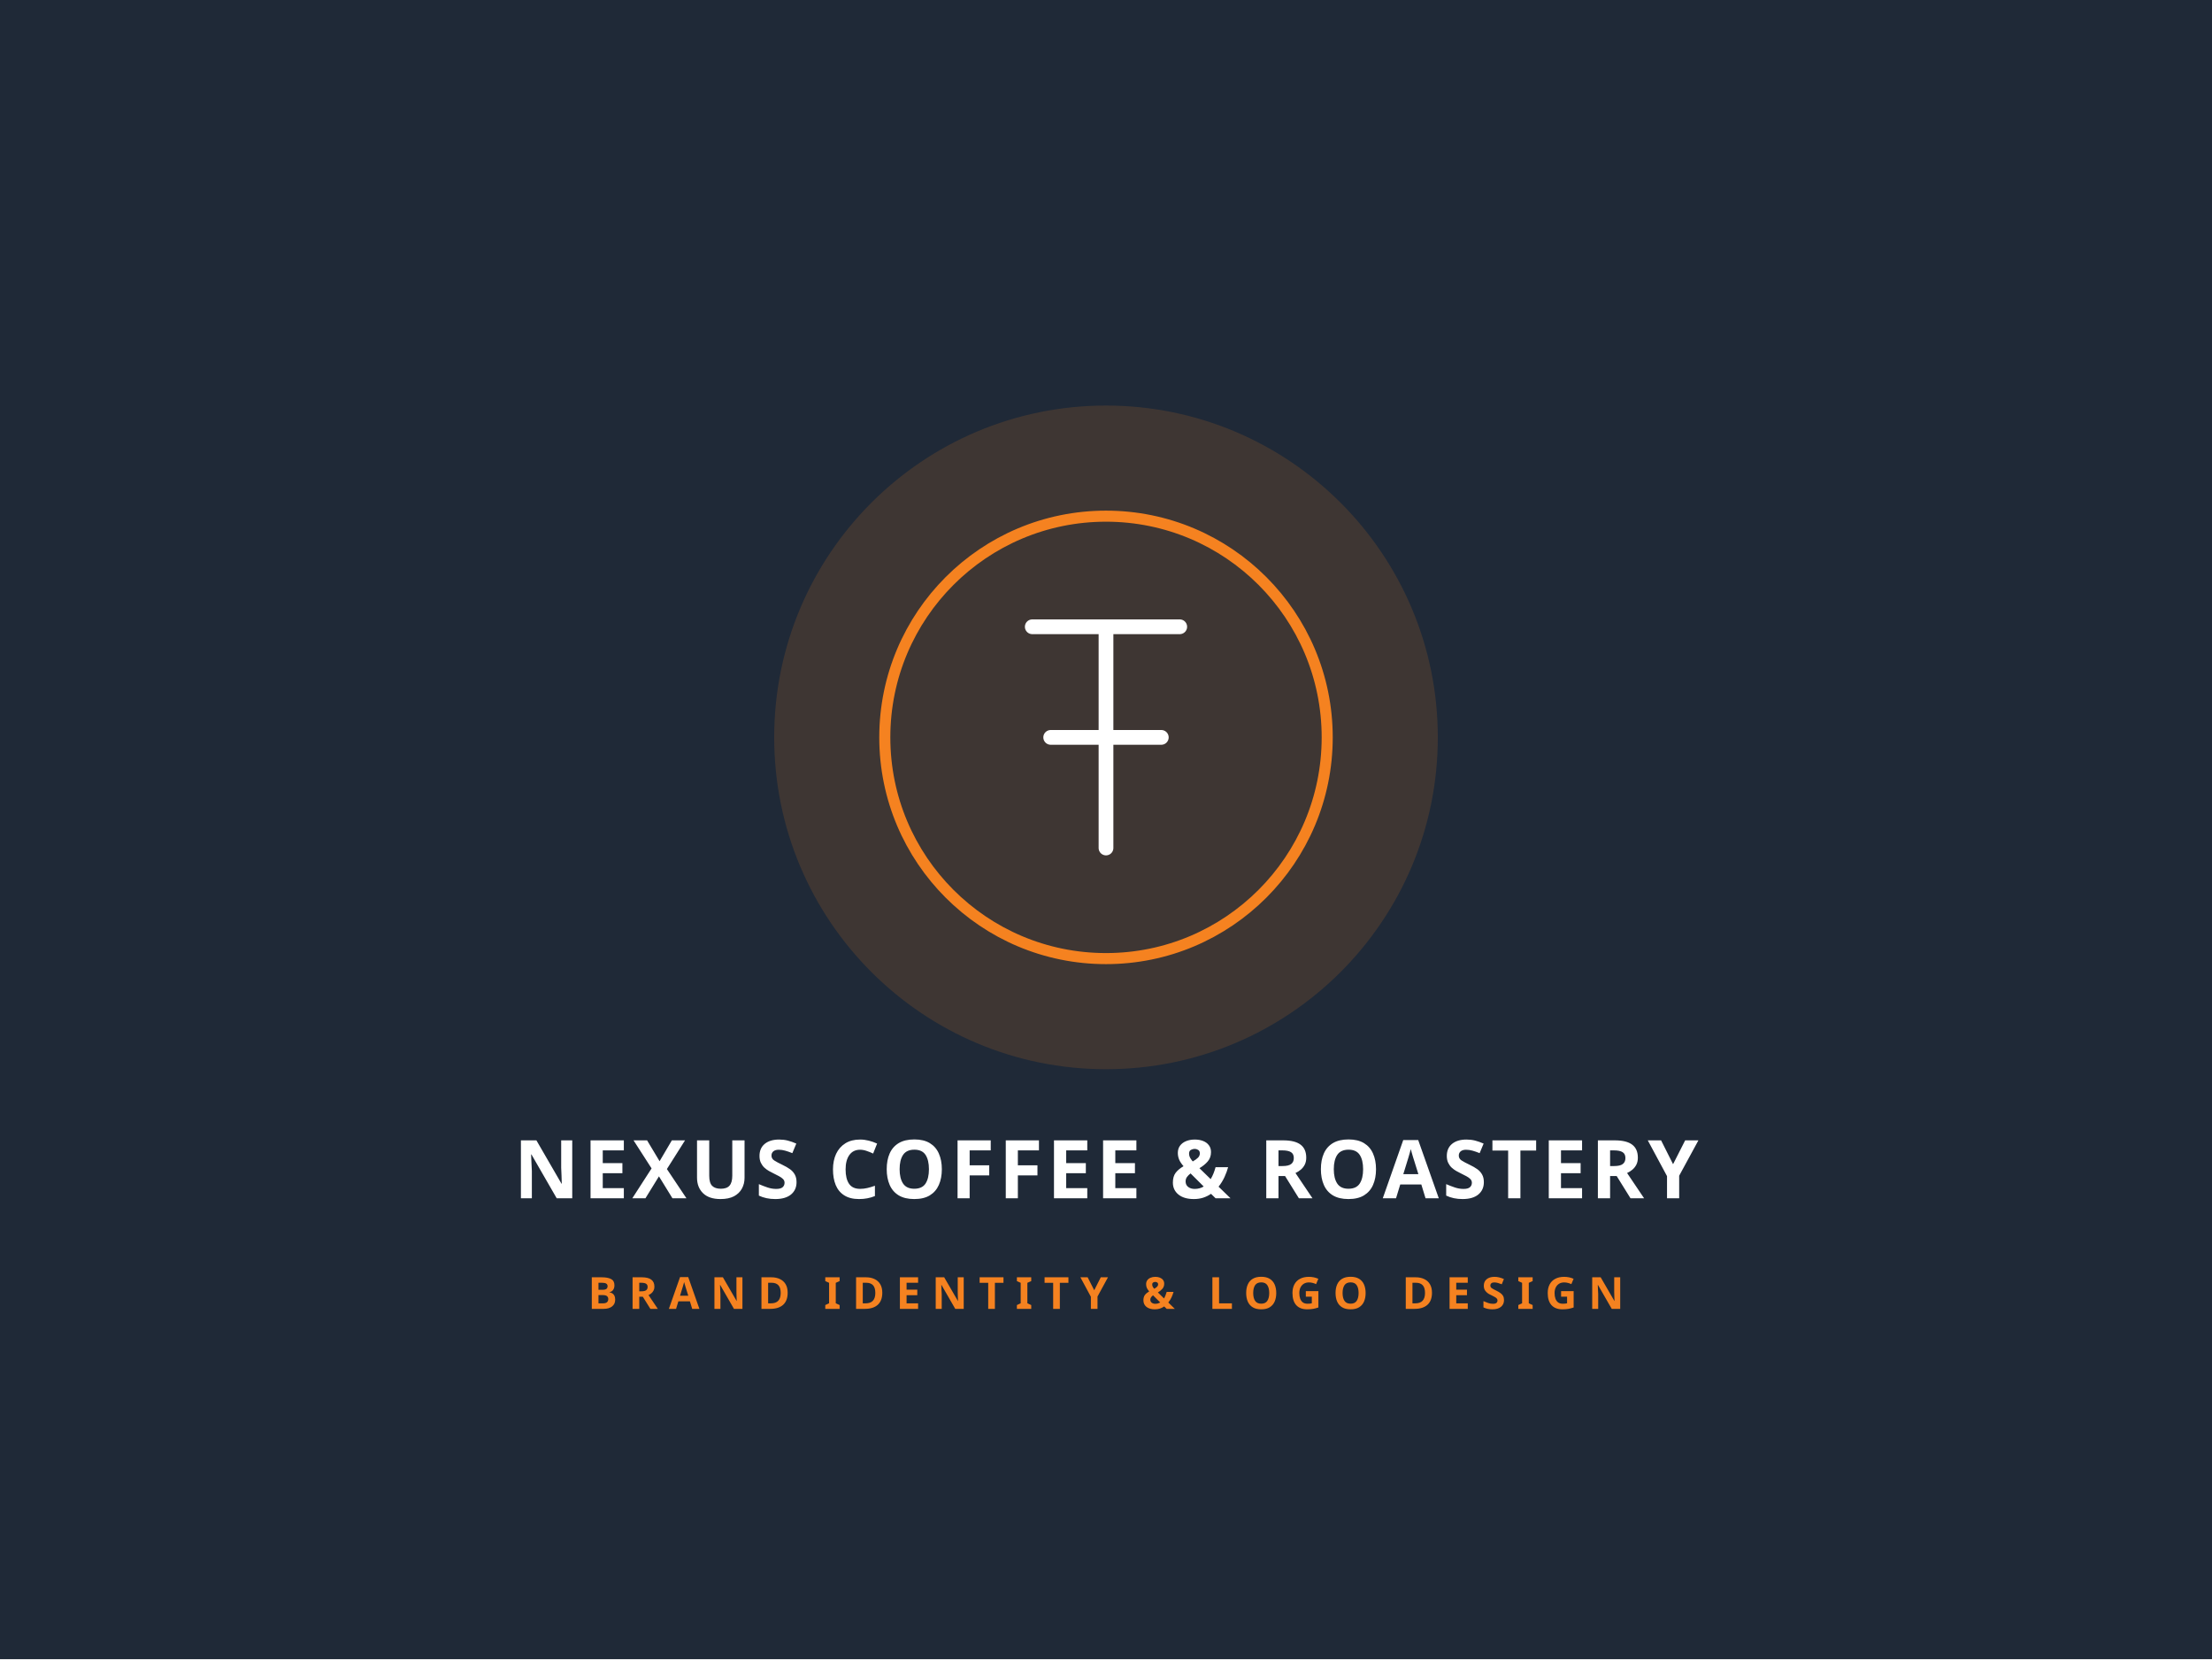
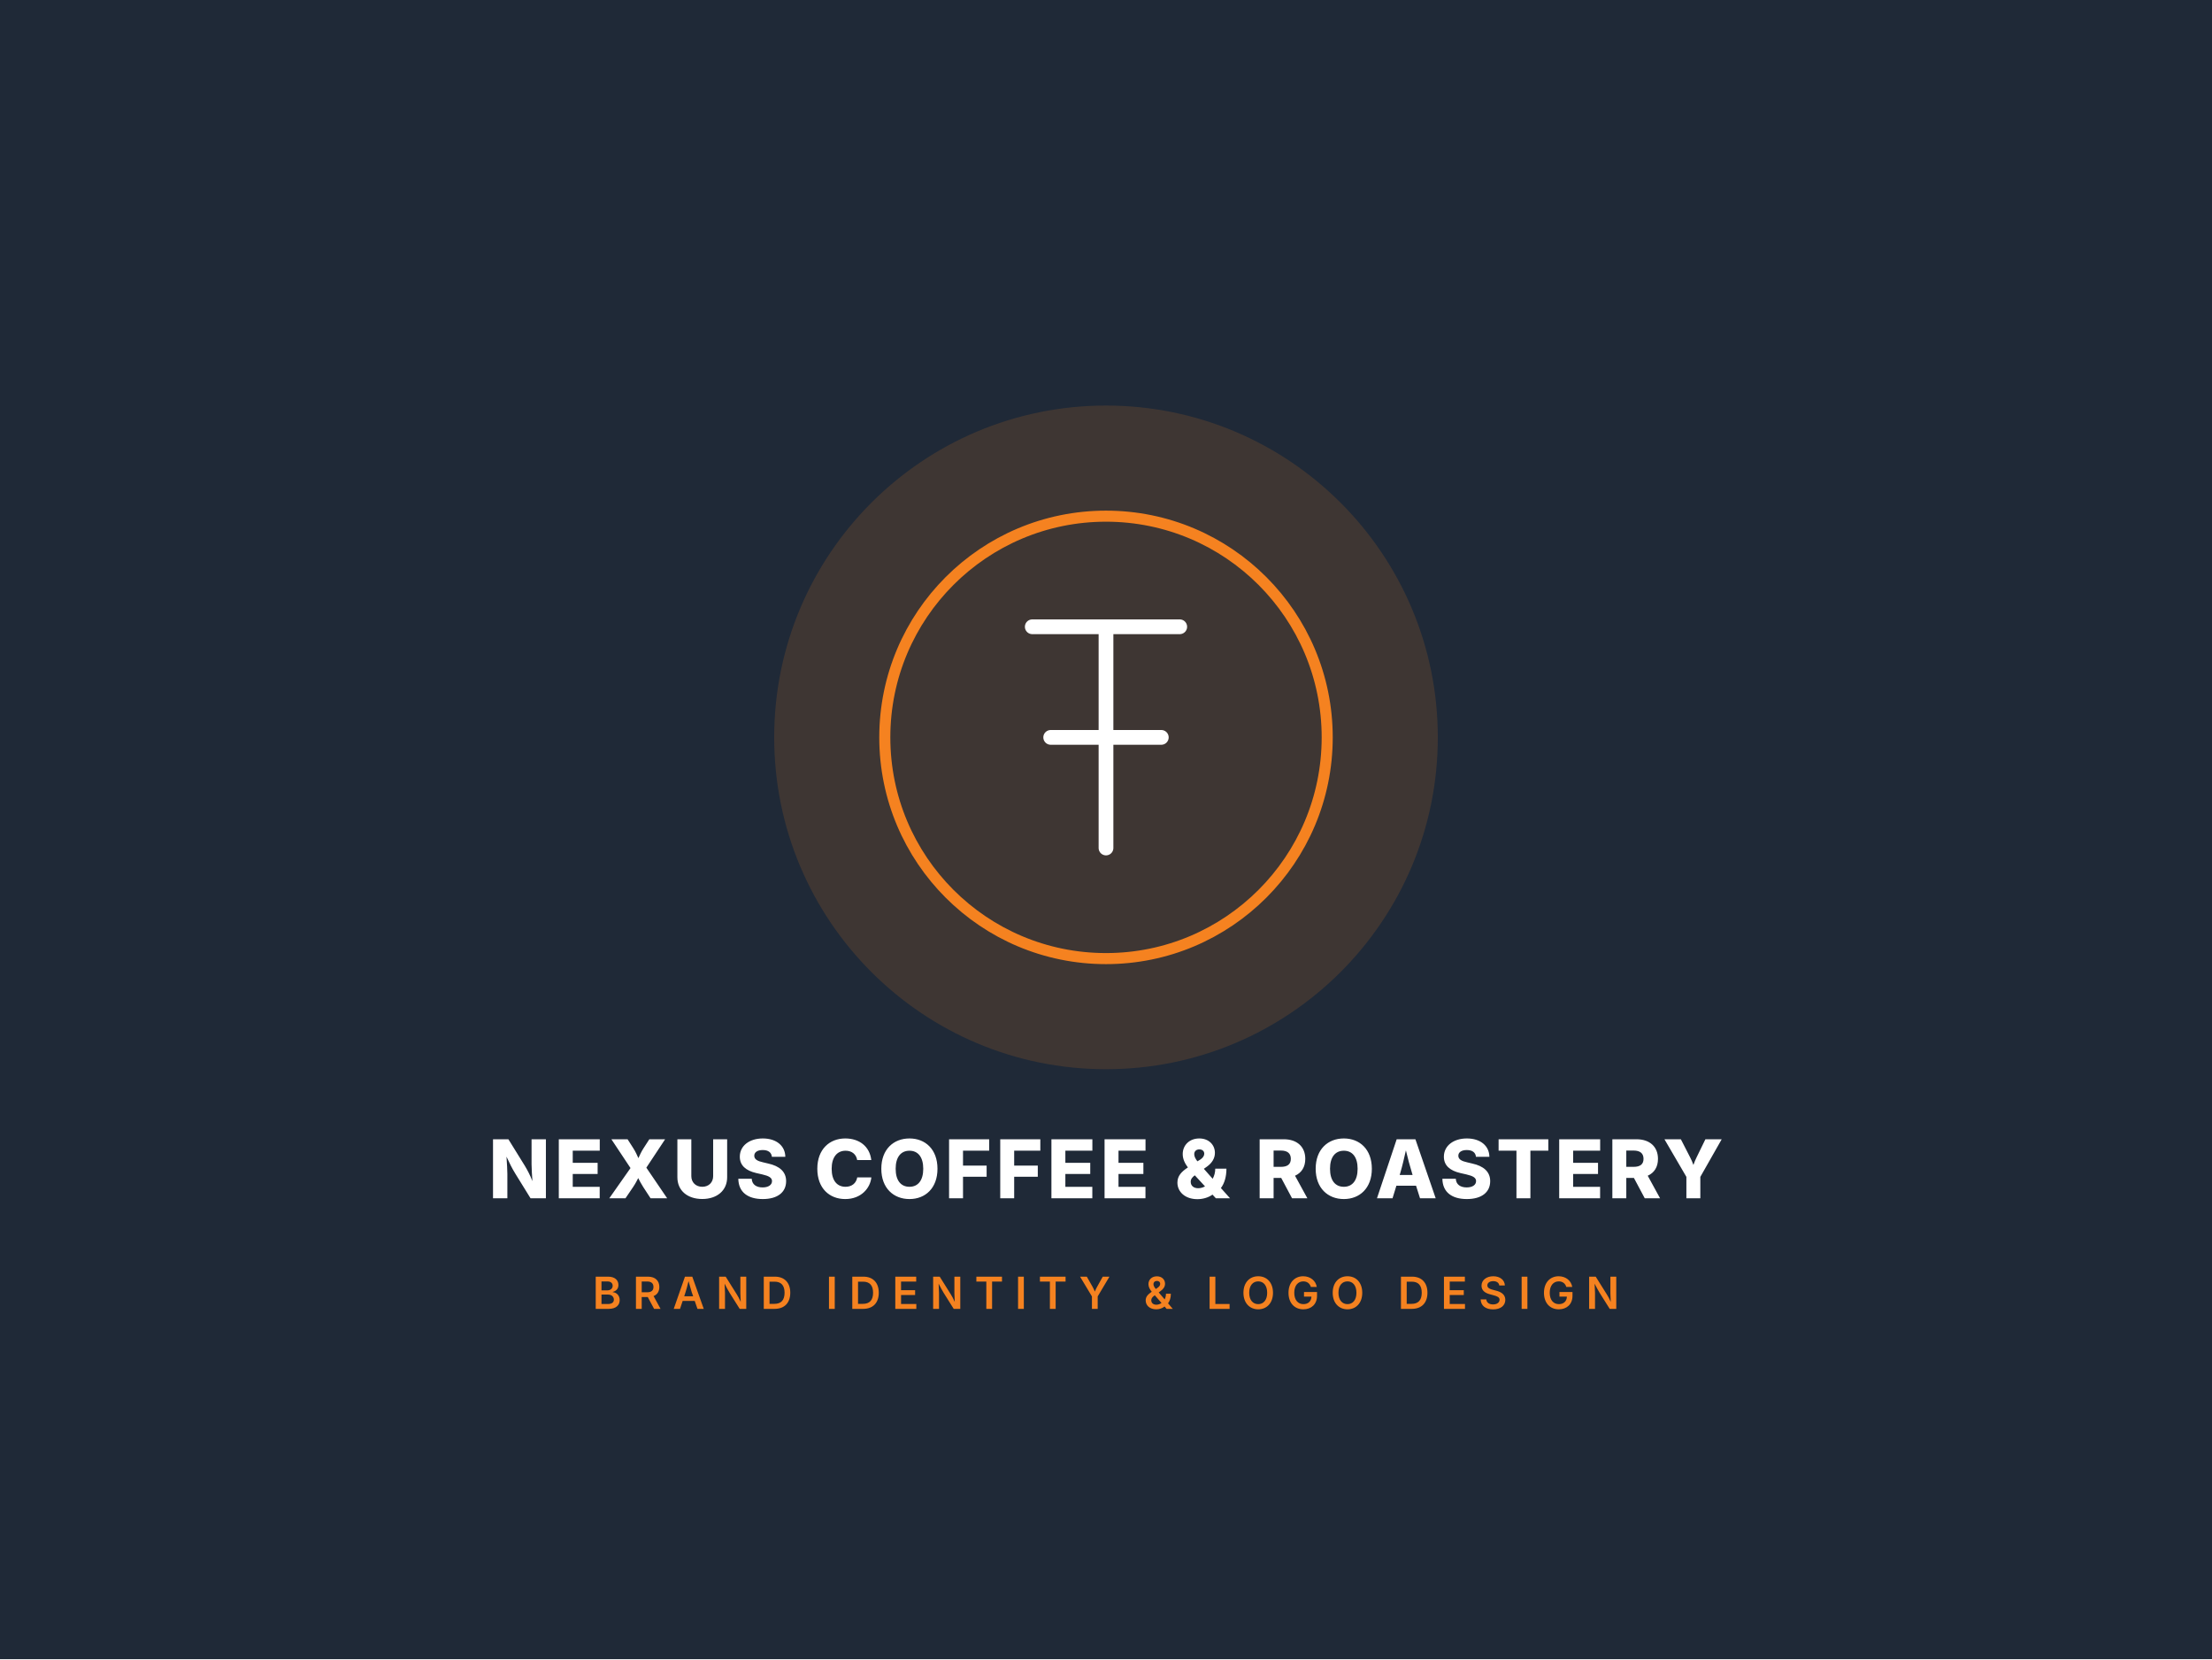
<svg xmlns="http://www.w3.org/2000/svg" viewBox="0 0 600 450" fill="none">
  <rect width="600" height="450" fill="#1f2937" />
  <circle cx="300" cy="200" r="90" fill="#f58220" fill-opacity="0.15" />
  <circle cx="300" cy="200" r="60" stroke="#f58220" stroke-width="3" />
  <path d="M280 170H320M300 170V230M285 200H315" stroke="#ffffff" stroke-width="4" stroke-linecap="round" />
-   <text x="300" y="325" font-family="'Plus Jakarta Sans', sans-serif" font-size="22" font-weight="800" fill="#ffffff" text-anchor="middle" letter-spacing="1">NEXUS COFFEE &amp; ROASTERY</text>
-   <text x="300" y="355" font-family="'Plus Jakarta Sans', sans-serif" font-size="12" font-weight="600" fill="#f58220" text-anchor="middle" letter-spacing="3">BRAND IDENTITY &amp; LOGO DESIGN</text>
+   <text x="300" y="325" font-family="'Inter', sans-serif" font-size="22" font-weight="800" fill="#ffffff" text-anchor="middle" letter-spacing="1">NEXUS COFFEE &amp; ROASTERY</text>
+   <text x="300" y="355" font-family="'Inter', sans-serif" font-size="12" font-weight="600" fill="#f58220" text-anchor="middle" letter-spacing="3">BRAND IDENTITY &amp; LOGO DESIGN</text>
</svg>
